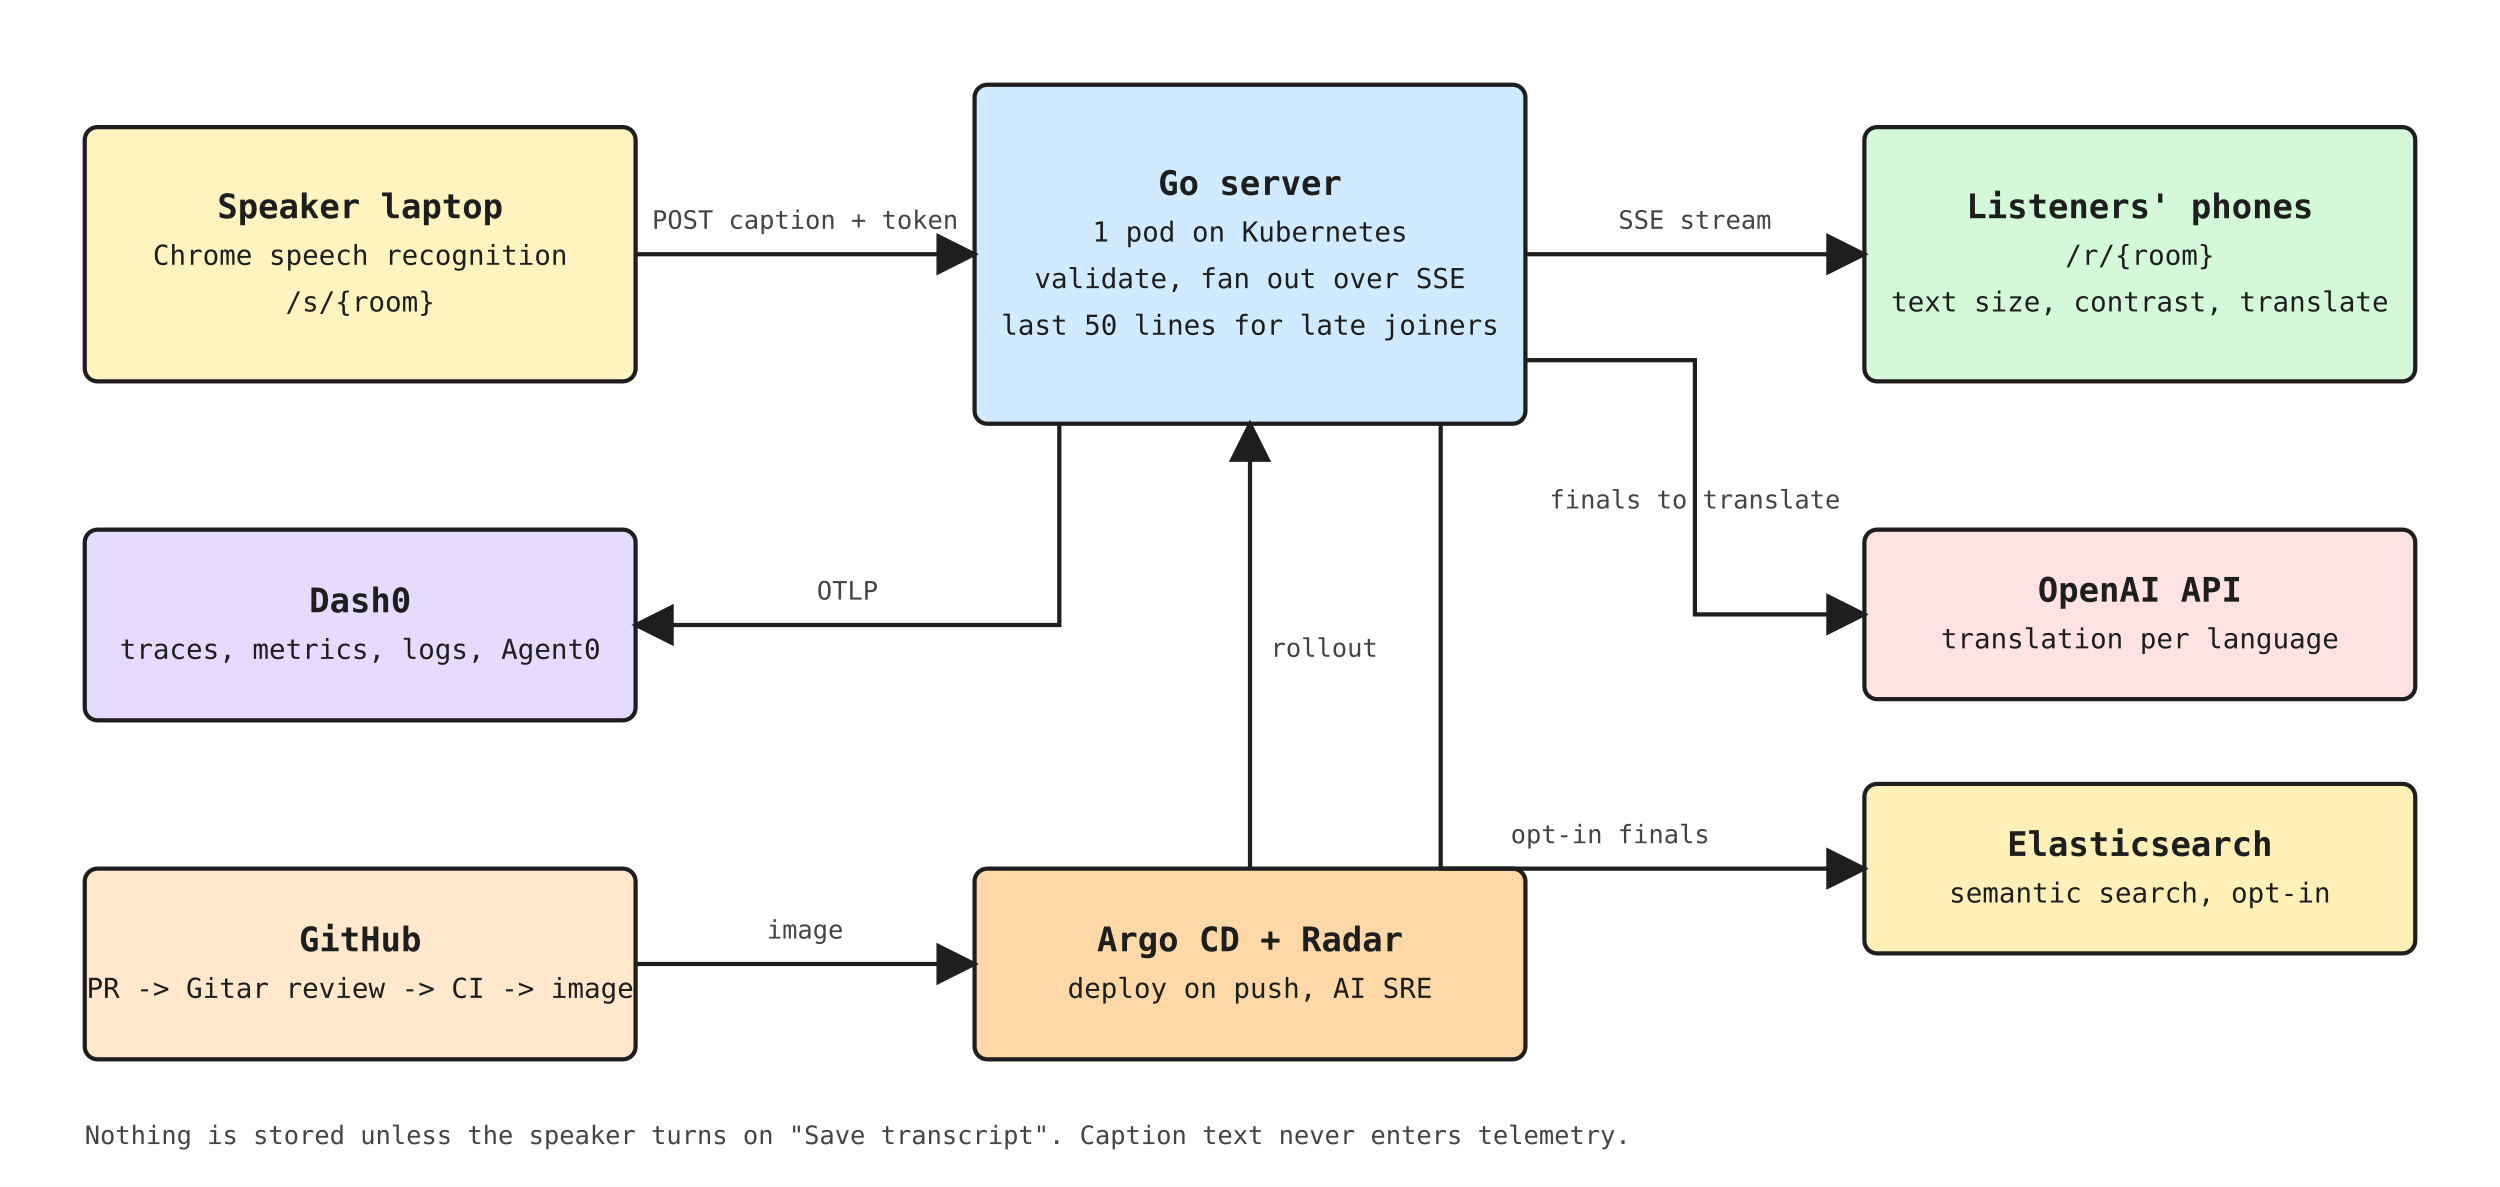
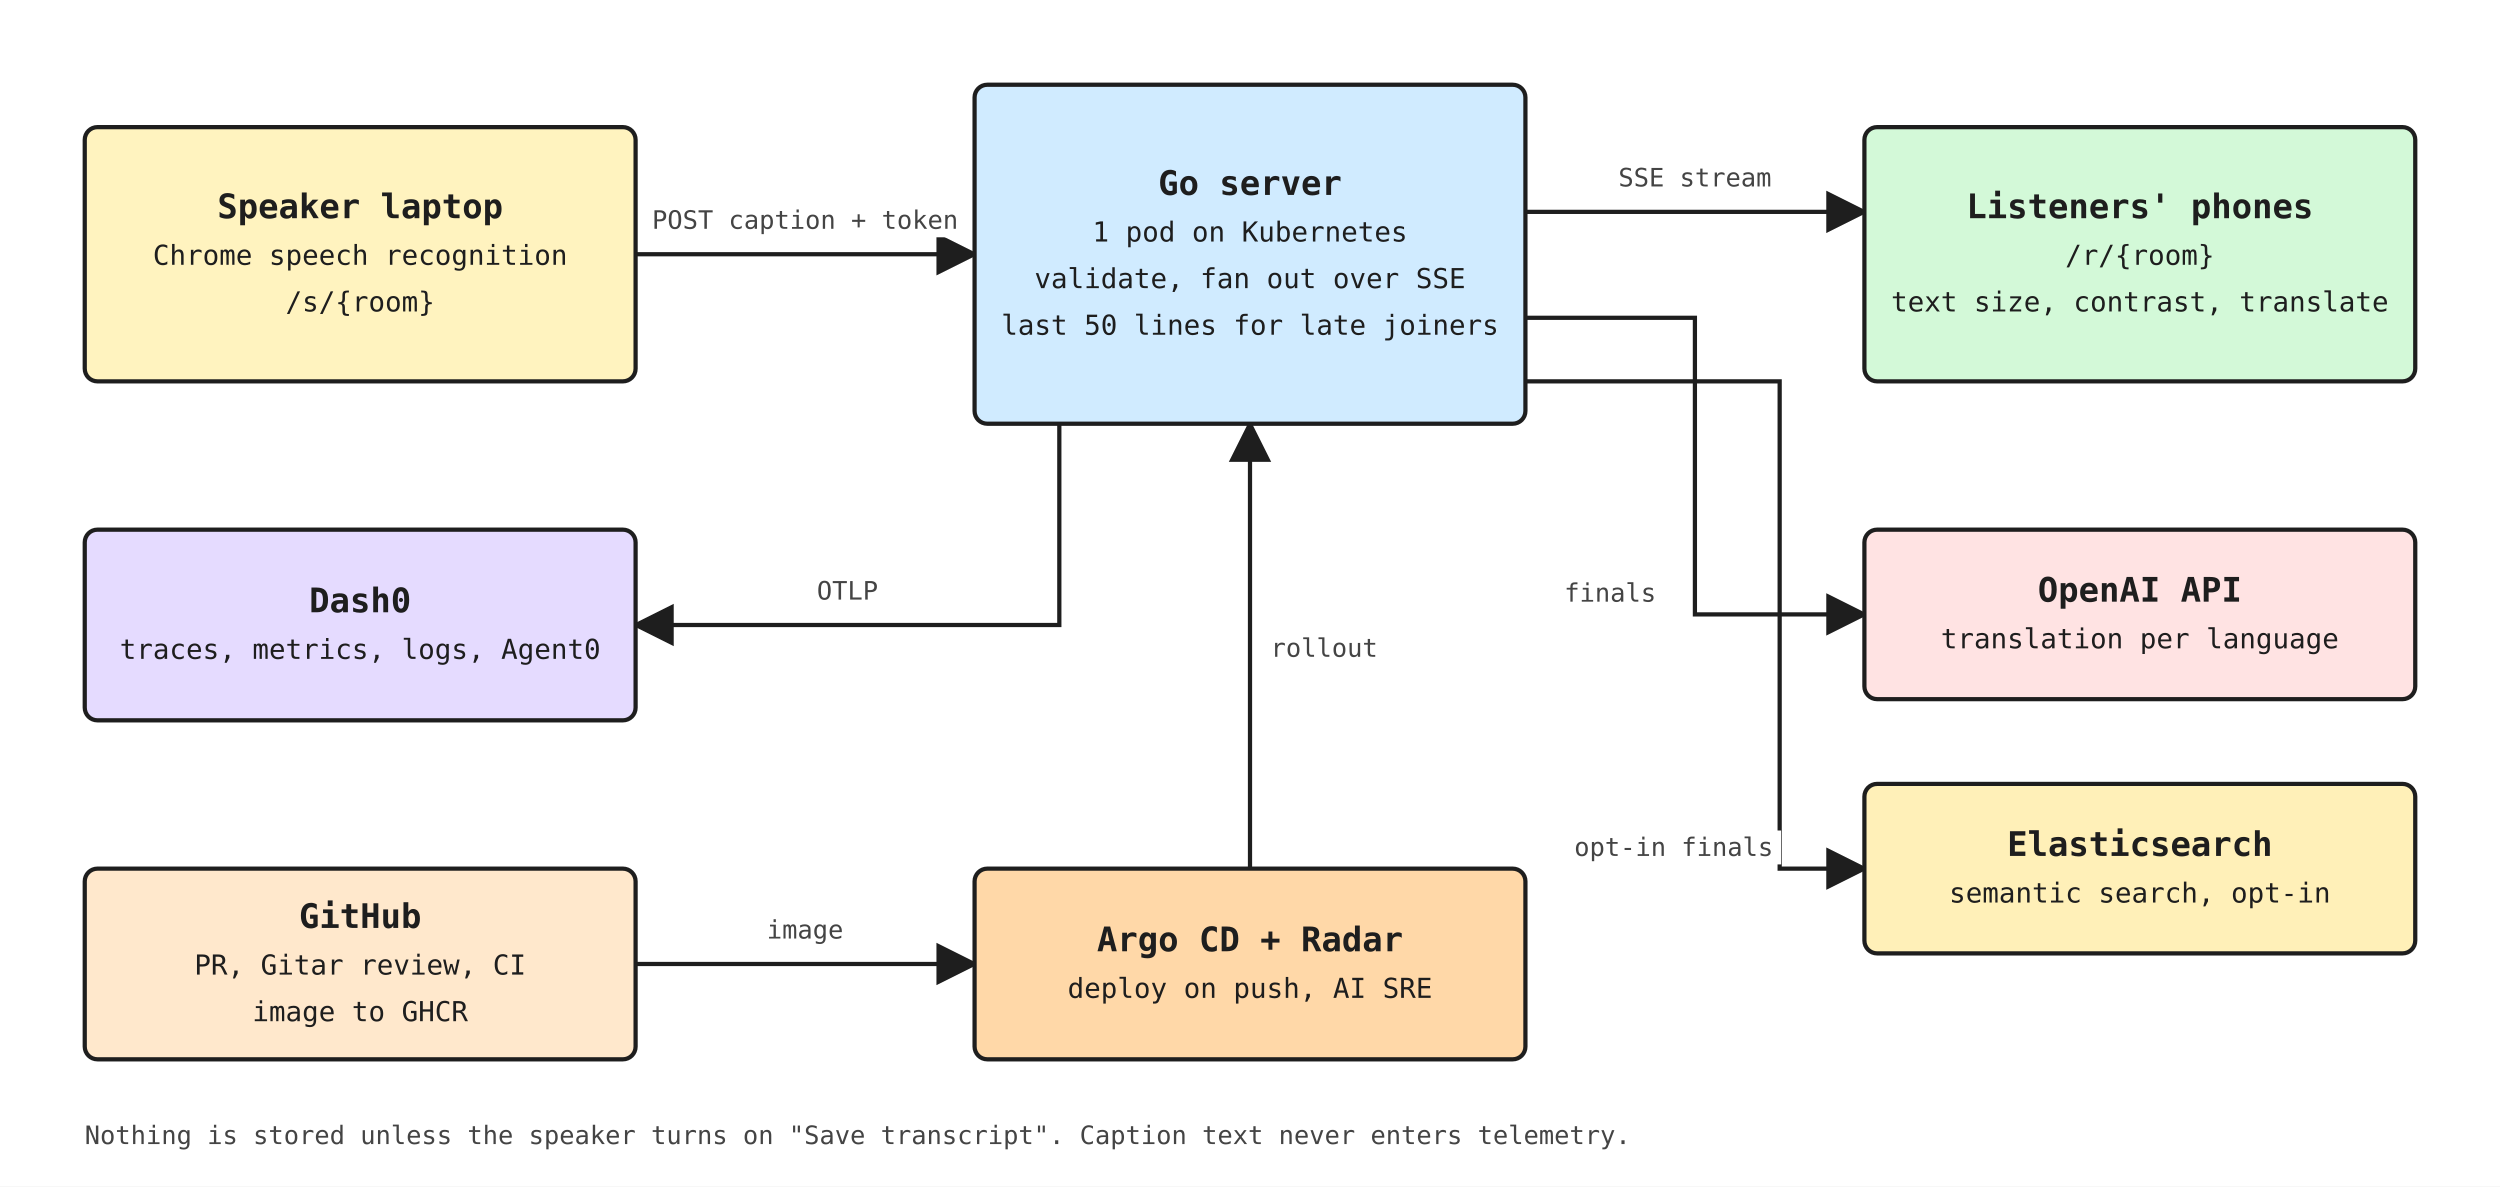
<svg xmlns="http://www.w3.org/2000/svg" width="1180" height="560" viewBox="0 0 1180 560">
  <defs>
    <marker id="m" markerWidth="10" markerHeight="10" refX="9" refY="5" orient="auto">
      <path d="M0,0 L10,5 L0,10 z" fill="#1e1e1e" />
    </marker>
  </defs>
  <rect width="1180" height="560" fill="#ffffff" />
+   <path d="M300,120 L460,120" fill="none" stroke="#1e1e1e" stroke-width="2" marker-end="url(#m)" />
+   <rect x="302.0" y="96" width="156.0" height="16" fill="#ffffff" />
+   <text x="380" y="108" text-anchor="middle" font-family="ui-monospace, Menlo, Consolas, monospace" font-size="12" fill="#444">POST caption + token</text>
+   <path d="M720,100 L880,100" fill="none" stroke="#1e1e1e" stroke-width="2" marker-end="url(#m)" />
+   <rect x="761.0" y="76" width="78.0" height="16" fill="#ffffff" />
+   <text x="800" y="88" text-anchor="middle" font-family="ui-monospace, Menlo, Consolas, monospace" font-size="12" fill="#444">SSE stream</text>
+   <path d="M720,150 L800,150 L800,290 L880,290" fill="none" stroke="#1e1e1e" stroke-width="2" marker-end="url(#m)" />
+   <rect x="736.6" y="272" width="46.8" height="16" fill="#ffffff" />
+   <text x="760" y="284" text-anchor="middle" font-family="ui-monospace, Menlo, Consolas, monospace" font-size="12" fill="#444">finals</text>
+   <path d="M720,180 L840,180 L840,410 L880,410" fill="none" stroke="#1e1e1e" stroke-width="2" marker-end="url(#m)" />
+   <rect x="739.3" y="392" width="101.4" height="16" fill="#ffffff" />
+   <text x="790" y="404" text-anchor="middle" font-family="ui-monospace, Menlo, Consolas, monospace" font-size="12" fill="#444">opt-in finals</text>
+   <path d="M500,200 L500,295 L300,295" fill="none" stroke="#1e1e1e" stroke-width="2" marker-end="url(#m)" />
+   <rect x="384.4" y="271" width="31.2" height="16" fill="#ffffff" />
+   <text x="400" y="283" text-anchor="middle" font-family="ui-monospace, Menlo, Consolas, monospace" font-size="12" fill="#444">OTLP</text>
+   <path d="M300,455 L460,455" fill="none" stroke="#1e1e1e" stroke-width="2" marker-end="url(#m)" />
+   <rect x="360.5" y="431" width="39.0" height="16" fill="#ffffff" />
+   <text x="380" y="443" text-anchor="middle" font-family="ui-monospace, Menlo, Consolas, monospace" font-size="12" fill="#444">image</text>
+   <path d="M590,410 L590,200" fill="none" stroke="#1e1e1e" stroke-width="2" marker-end="url(#m)" />
+   <rect x="597.7" y="298" width="54.6" height="16" fill="#ffffff" />
+   <text x="625" y="310" text-anchor="middle" font-family="ui-monospace, Menlo, Consolas, monospace" font-size="12" fill="#444">rollout</text>
  <rect x="40" y="60" width="260" height="120" rx="6" fill="#fff3bf" stroke="#1e1e1e" stroke-width="2" />
  <text x="170.0" y="103.0" text-anchor="middle" font-family="ui-monospace, Menlo, Consolas, monospace" font-size="16" font-weight="700" fill="#1e1e1e">Speaker laptop</text>
  <text x="170.0" y="125.0" text-anchor="middle" font-family="ui-monospace, Menlo, Consolas, monospace" font-size="13" font-weight="400" fill="#1e1e1e">Chrome speech recognition</text>
  <text x="170.0" y="147.0" text-anchor="middle" font-family="ui-monospace, Menlo, Consolas, monospace" font-size="13" font-weight="400" fill="#1e1e1e">/s/{room}</text>
  <rect x="460" y="40" width="260" height="160" rx="6" fill="#d0ebff" stroke="#1e1e1e" stroke-width="2" />
  <text x="590.0" y="92.0" text-anchor="middle" font-family="ui-monospace, Menlo, Consolas, monospace" font-size="16" font-weight="700" fill="#1e1e1e">Go server</text>
  <text x="590.0" y="114.0" text-anchor="middle" font-family="ui-monospace, Menlo, Consolas, monospace" font-size="13" font-weight="400" fill="#1e1e1e">1 pod on Kubernetes</text>
  <text x="590.0" y="136.0" text-anchor="middle" font-family="ui-monospace, Menlo, Consolas, monospace" font-size="13" font-weight="400" fill="#1e1e1e">validate, fan out over SSE</text>
  <text x="590.0" y="158.0" text-anchor="middle" font-family="ui-monospace, Menlo, Consolas, monospace" font-size="13" font-weight="400" fill="#1e1e1e">last 50 lines for late joiners</text>
  <rect x="880" y="60" width="260" height="120" rx="6" fill="#d3f9d8" stroke="#1e1e1e" stroke-width="2" />
  <text x="1010.0" y="103.0" text-anchor="middle" font-family="ui-monospace, Menlo, Consolas, monospace" font-size="16" font-weight="700" fill="#1e1e1e">Listeners' phones</text>
  <text x="1010.0" y="125.0" text-anchor="middle" font-family="ui-monospace, Menlo, Consolas, monospace" font-size="13" font-weight="400" fill="#1e1e1e">/r/{room}</text>
  <text x="1010.0" y="147.0" text-anchor="middle" font-family="ui-monospace, Menlo, Consolas, monospace" font-size="13" font-weight="400" fill="#1e1e1e">text size, contrast, translate</text>
  <rect x="880" y="250" width="260" height="80" rx="6" fill="#ffe3e3" stroke="#1e1e1e" stroke-width="2" />
  <text x="1010.0" y="284.0" text-anchor="middle" font-family="ui-monospace, Menlo, Consolas, monospace" font-size="16" font-weight="700" fill="#1e1e1e">OpenAI API</text>
  <text x="1010.0" y="306.0" text-anchor="middle" font-family="ui-monospace, Menlo, Consolas, monospace" font-size="13" font-weight="400" fill="#1e1e1e">translation per language</text>
  <rect x="880" y="370" width="260" height="80" rx="6" fill="#fff0b8" stroke="#1e1e1e" stroke-width="2" />
  <text x="1010.0" y="404.0" text-anchor="middle" font-family="ui-monospace, Menlo, Consolas, monospace" font-size="16" font-weight="700" fill="#1e1e1e">Elasticsearch</text>
  <text x="1010.0" y="426.0" text-anchor="middle" font-family="ui-monospace, Menlo, Consolas, monospace" font-size="13" font-weight="400" fill="#1e1e1e">semantic search, opt-in</text>
  <rect x="40" y="250" width="260" height="90" rx="6" fill="#e5dbff" stroke="#1e1e1e" stroke-width="2" />
  <text x="170.0" y="289.0" text-anchor="middle" font-family="ui-monospace, Menlo, Consolas, monospace" font-size="16" font-weight="700" fill="#1e1e1e">Dash0</text>
  <text x="170.0" y="311.0" text-anchor="middle" font-family="ui-monospace, Menlo, Consolas, monospace" font-size="13" font-weight="400" fill="#1e1e1e">traces, metrics, logs, Agent0</text>
  <rect x="40" y="410" width="260" height="90" rx="6" fill="#ffe8cc" stroke="#1e1e1e" stroke-width="2" />
-   <text x="170.0" y="449.0" text-anchor="middle" font-family="ui-monospace, Menlo, Consolas, monospace" font-size="16" font-weight="700" fill="#1e1e1e">GitHub</text>
-   <text x="170.0" y="471.0" text-anchor="middle" font-family="ui-monospace, Menlo, Consolas, monospace" font-size="13" font-weight="400" fill="#1e1e1e">PR -&gt; Gitar review -&gt; CI -&gt; image</text>
+   <text x="170.0" y="438.0" text-anchor="middle" font-family="ui-monospace, Menlo, Consolas, monospace" font-size="16" font-weight="700" fill="#1e1e1e">GitHub</text>
+   <text x="170.0" y="460.0" text-anchor="middle" font-family="ui-monospace, Menlo, Consolas, monospace" font-size="13" font-weight="400" fill="#1e1e1e">PR, Gitar review, CI</text>
+   <text x="170.0" y="482.0" text-anchor="middle" font-family="ui-monospace, Menlo, Consolas, monospace" font-size="13" font-weight="400" fill="#1e1e1e">image to GHCR</text>
  <rect x="460" y="410" width="260" height="90" rx="6" fill="#ffd8a8" stroke="#1e1e1e" stroke-width="2" />
  <text x="590.0" y="449.0" text-anchor="middle" font-family="ui-monospace, Menlo, Consolas, monospace" font-size="16" font-weight="700" fill="#1e1e1e">Argo CD + Radar</text>
  <text x="590.0" y="471.0" text-anchor="middle" font-family="ui-monospace, Menlo, Consolas, monospace" font-size="13" font-weight="400" fill="#1e1e1e">deploy on push, AI SRE</text>
-   <path d="M300,120 L460,120" fill="none" stroke="#1e1e1e" stroke-width="2" marker-end="url(#m)" />
-   <text x="380" y="108" text-anchor="middle" font-family="ui-monospace, Menlo, Consolas, monospace" font-size="12" fill="#444">POST caption + token</text>
-   <path d="M720,120 L880,120" fill="none" stroke="#1e1e1e" stroke-width="2" marker-end="url(#m)" />
-   <text x="800" y="108" text-anchor="middle" font-family="ui-monospace, Menlo, Consolas, monospace" font-size="12" fill="#444">SSE stream</text>
-   <path d="M720,170 L800,170 L800,290 L880,290" fill="none" stroke="#1e1e1e" stroke-width="2" marker-end="url(#m)" />
-   <text x="800" y="240" text-anchor="middle" font-family="ui-monospace, Menlo, Consolas, monospace" font-size="12" fill="#444">finals to translate</text>
-   <path d="M680,200 L680,410 L880,410" fill="none" stroke="#1e1e1e" stroke-width="2" marker-end="url(#m)" />
-   <text x="760" y="398" text-anchor="middle" font-family="ui-monospace, Menlo, Consolas, monospace" font-size="12" fill="#444">opt-in finals</text>
-   <path d="M500,200 L500,295 L300,295" fill="none" stroke="#1e1e1e" stroke-width="2" marker-end="url(#m)" />
-   <text x="400" y="283" text-anchor="middle" font-family="ui-monospace, Menlo, Consolas, monospace" font-size="12" fill="#444">OTLP</text>
-   <path d="M300,455 L460,455" fill="none" stroke="#1e1e1e" stroke-width="2" marker-end="url(#m)" />
-   <text x="380" y="443" text-anchor="middle" font-family="ui-monospace, Menlo, Consolas, monospace" font-size="12" fill="#444">image</text>
-   <path d="M590,410 L590,200" fill="none" stroke="#1e1e1e" stroke-width="2" marker-end="url(#m)" />
-   <text x="625" y="310" text-anchor="middle" font-family="ui-monospace, Menlo, Consolas, monospace" font-size="12" fill="#444">rollout</text>
  <text x="40" y="540" font-family="ui-monospace, Menlo, Consolas, monospace" font-size="12" fill="#444">Nothing is stored unless the speaker turns on "Save transcript". Caption text never enters telemetry.</text>
</svg>
